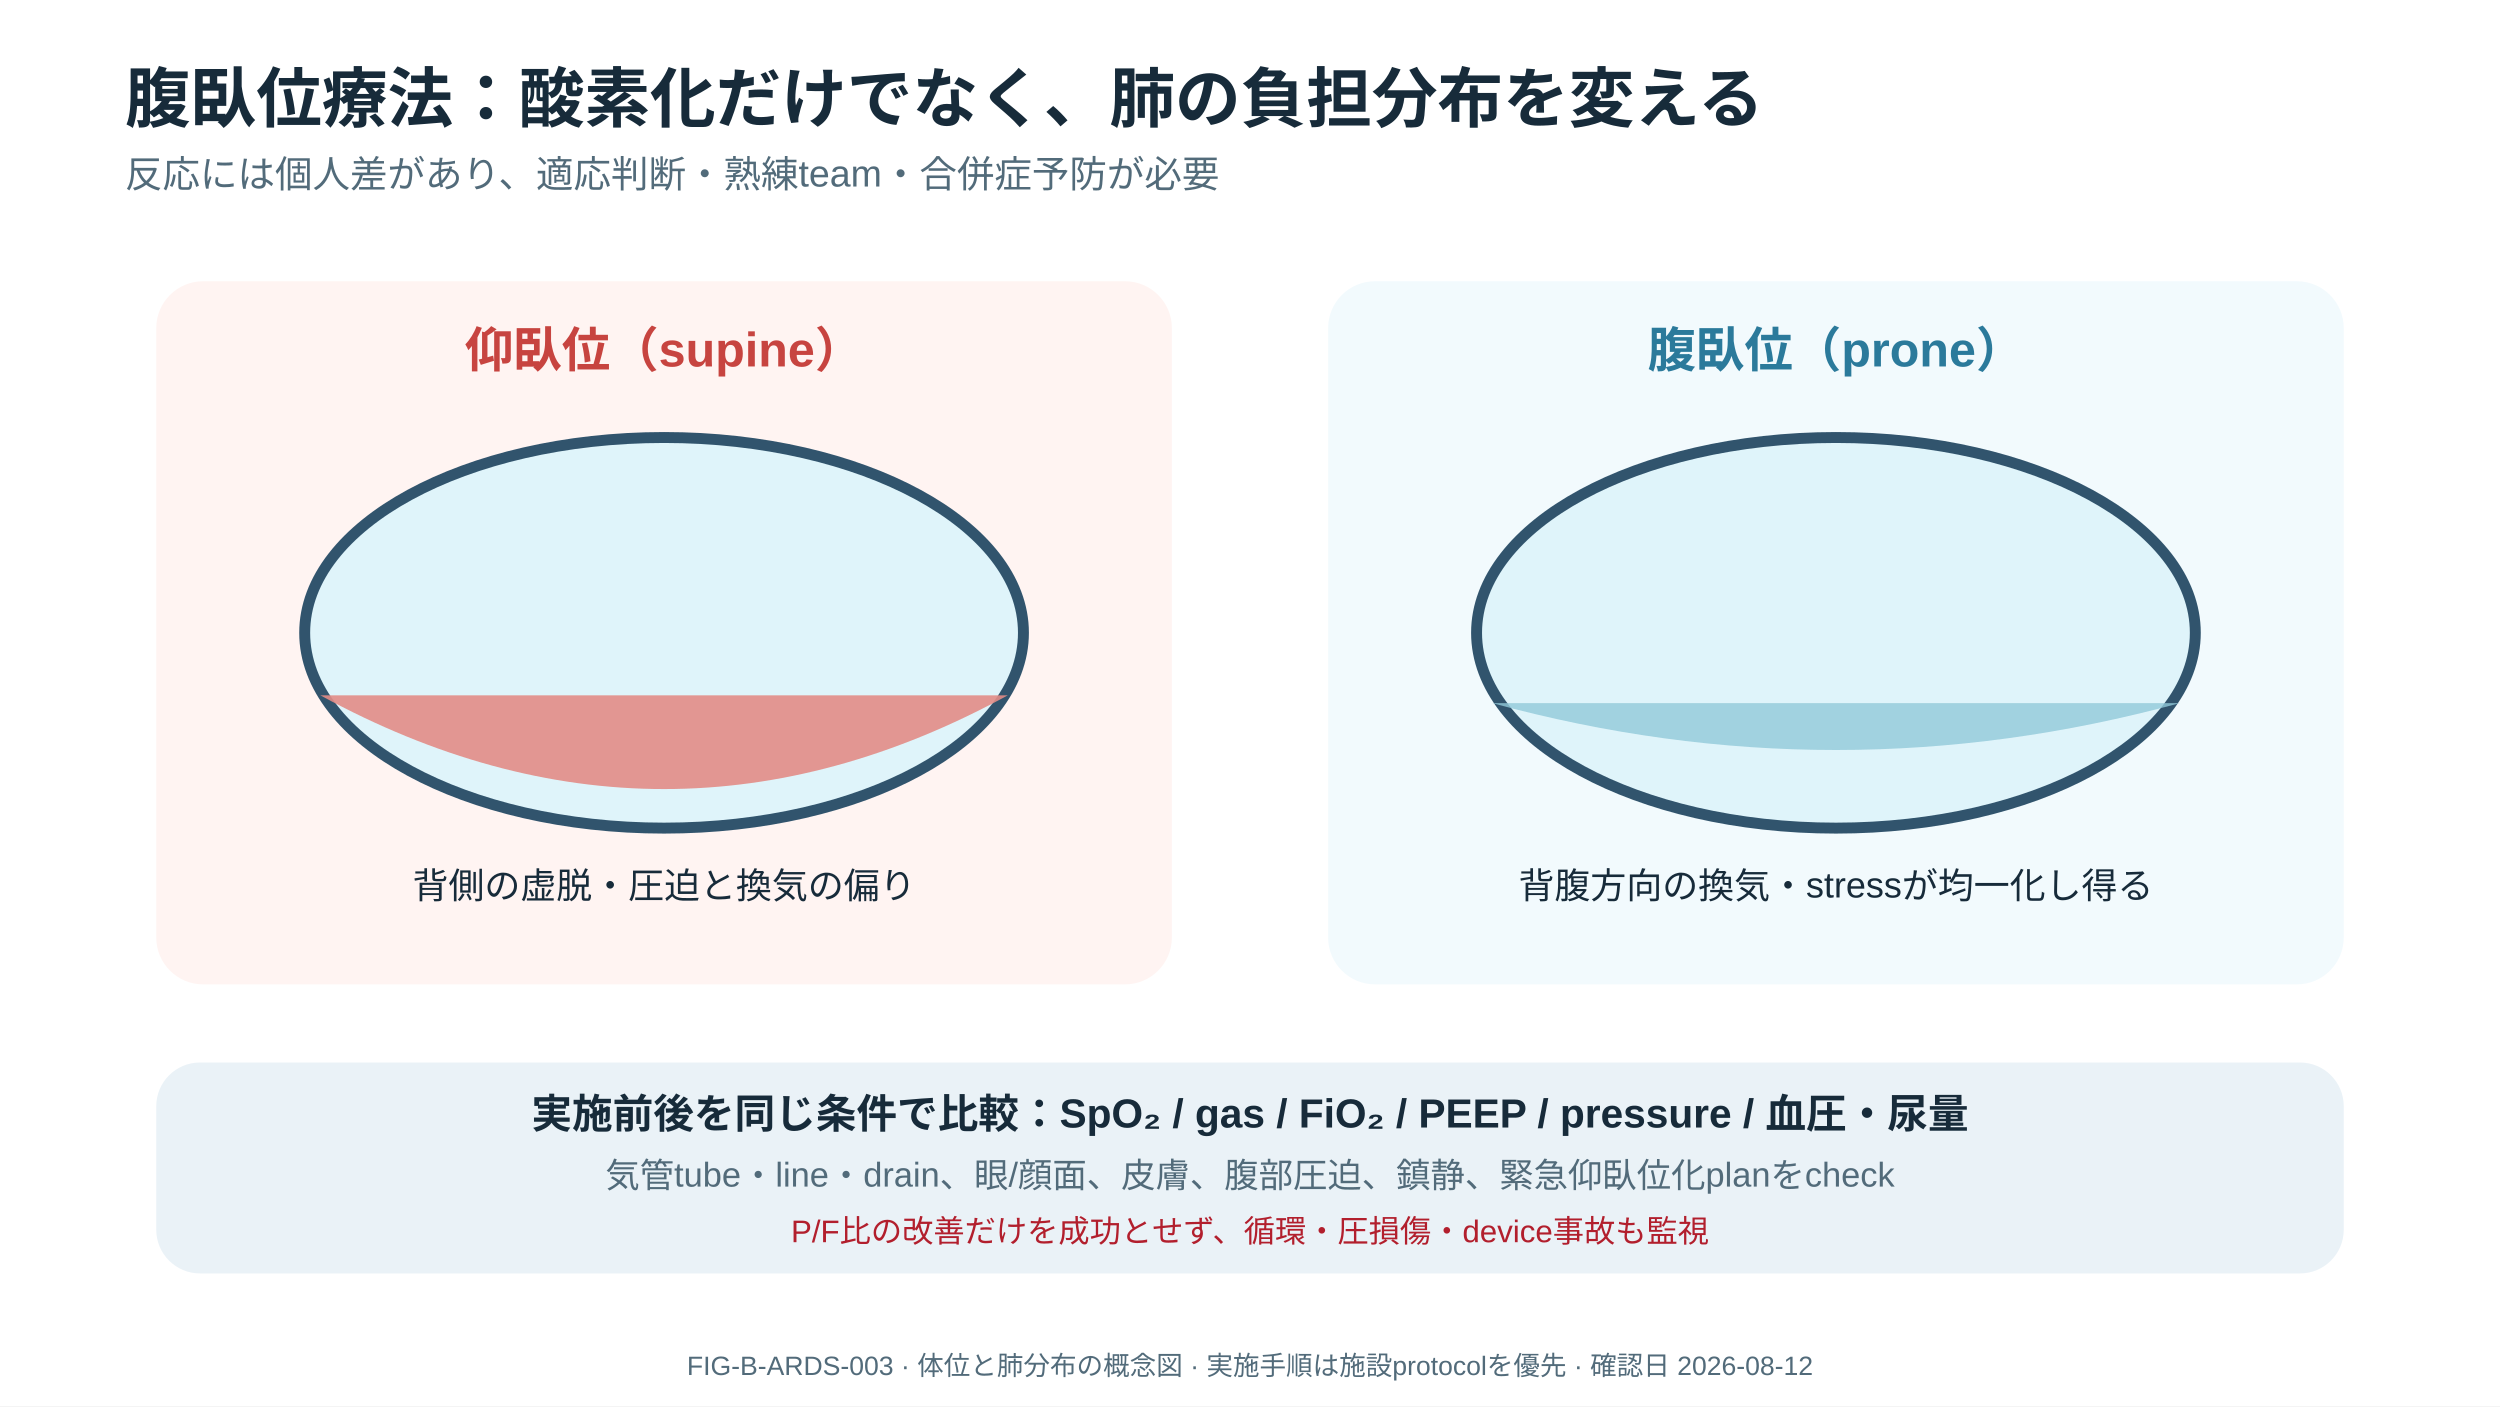
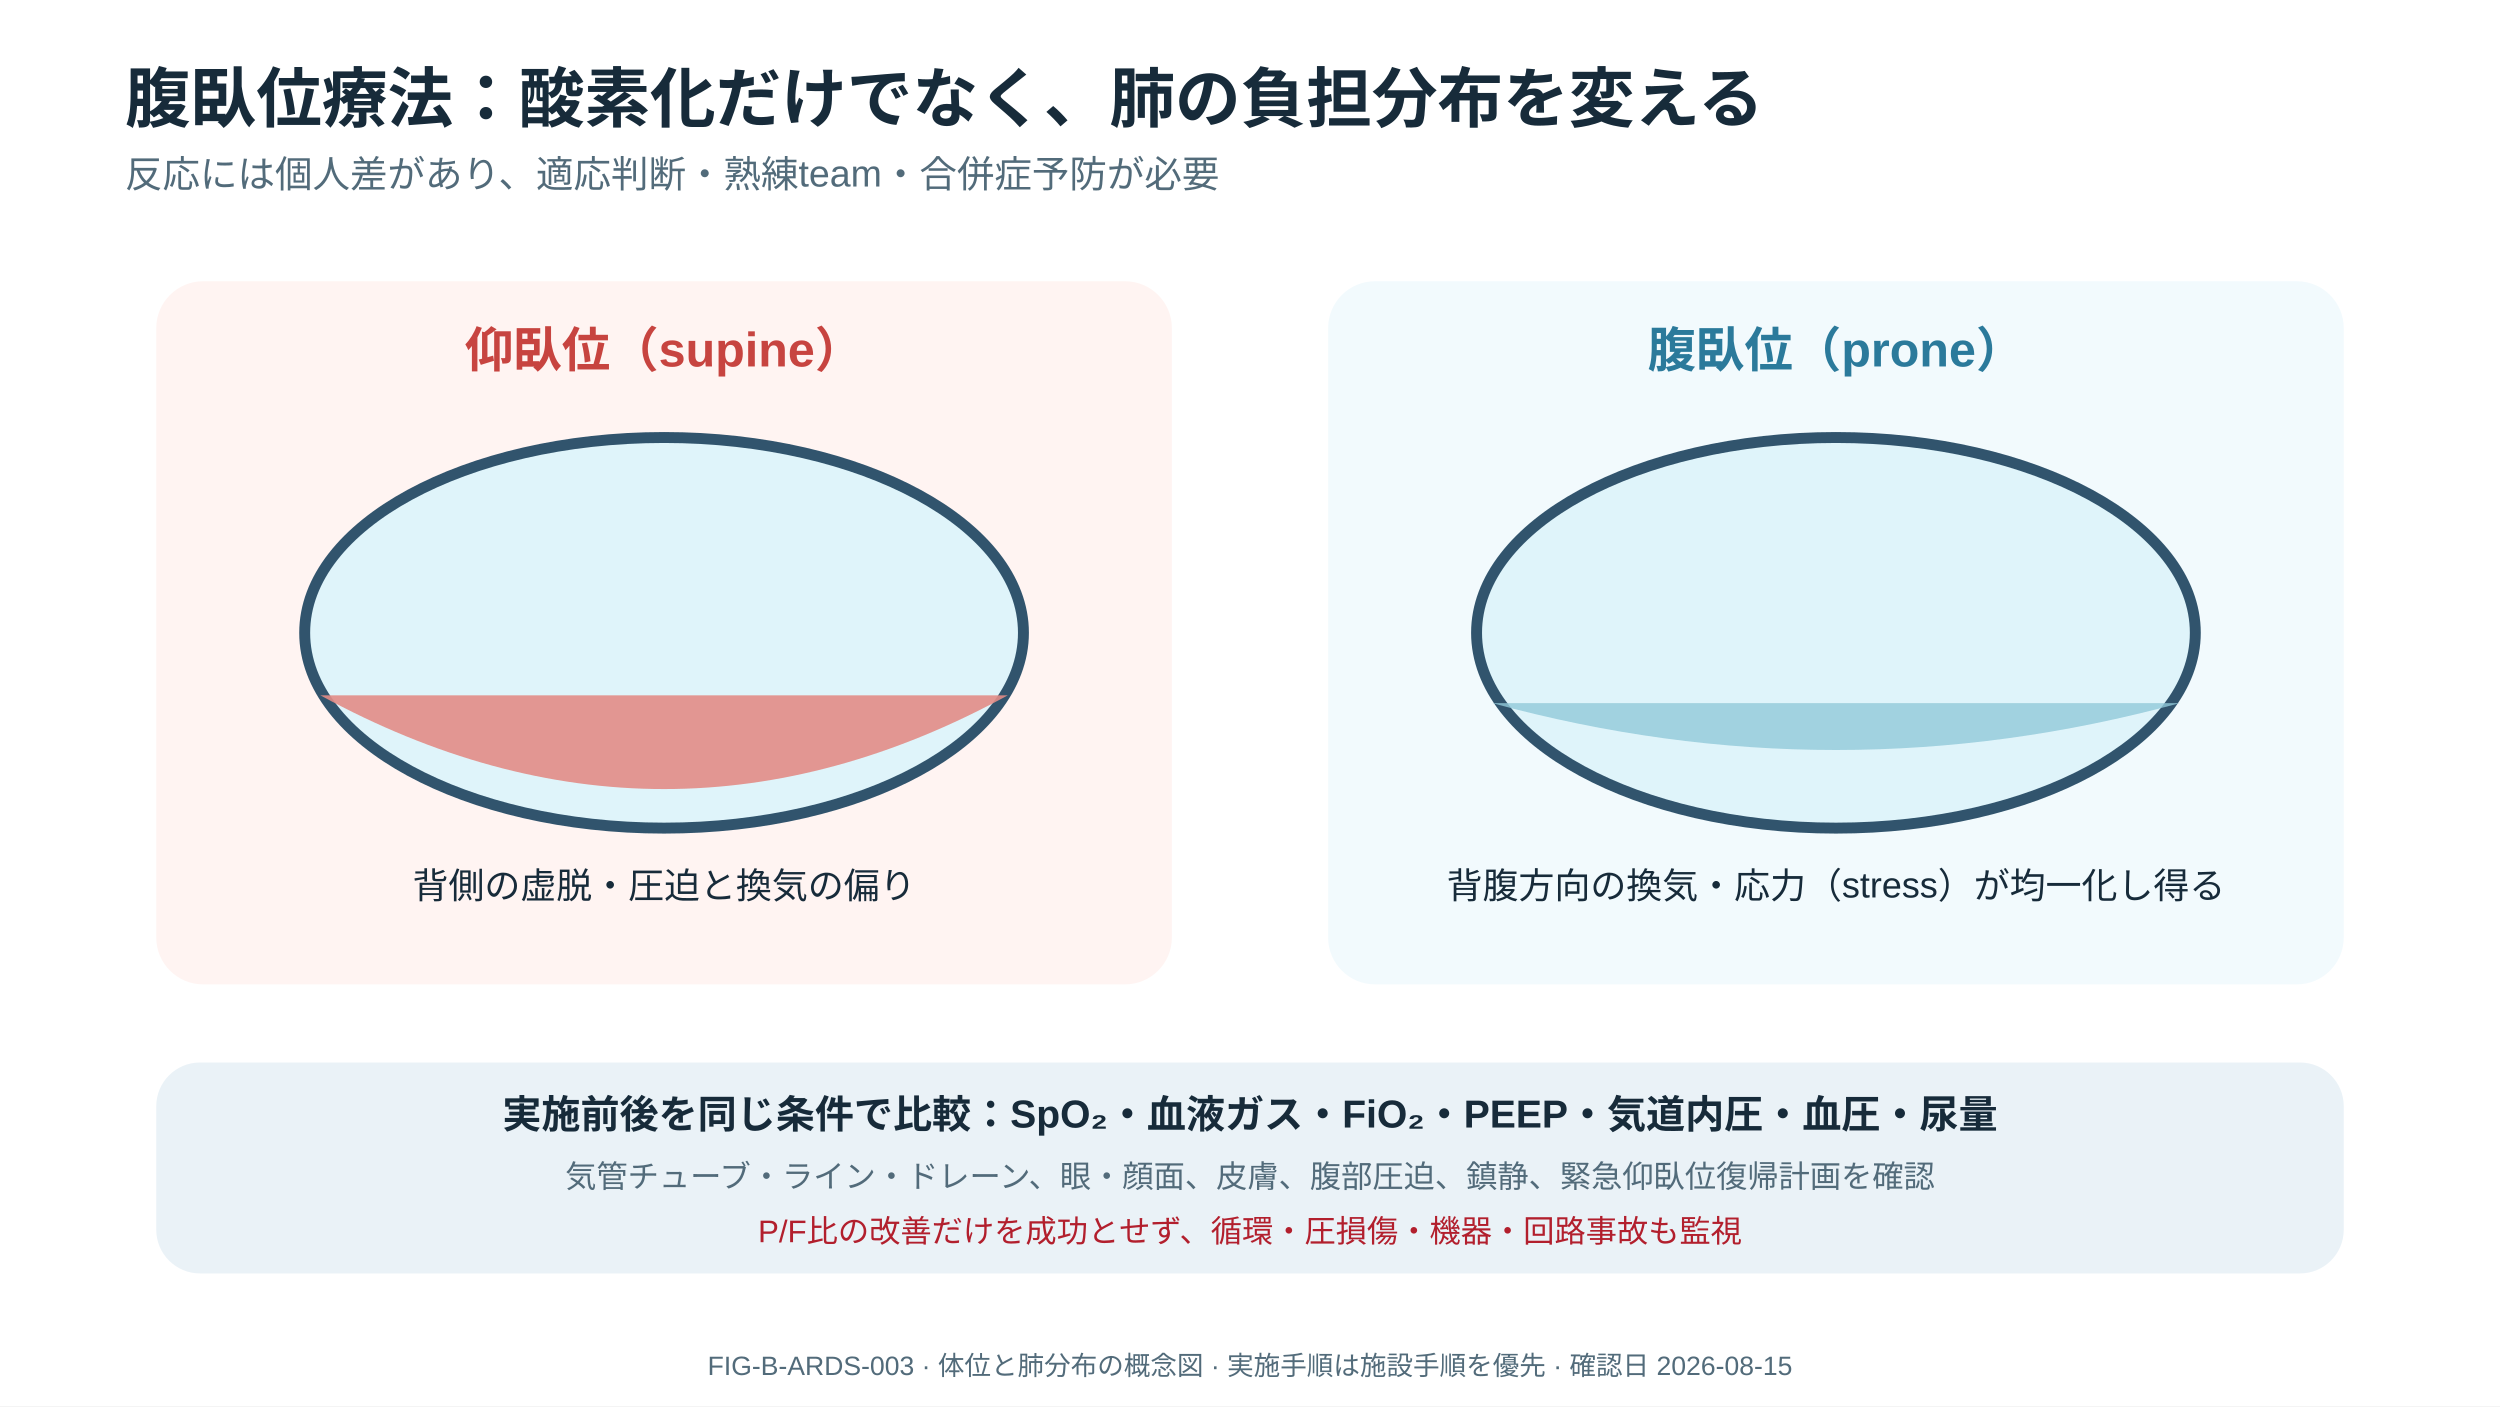
<svg xmlns="http://www.w3.org/2000/svg" width="1600" height="900" viewBox="0 0 1600 900" role="img" aria-labelledby="title desc">
  <rect width="1600" height="900" fill="#fff" />
  <text x="80" y="78" font-family="Hiragino Sans, Yu Gothic, Arial, sans-serif" font-size="42" font-weight="700" fill="#172B3A">腹臥位療法：酸素化だけでなく、肺の負担分布を変える</text>
  <text x="80" y="120" font-family="Hiragino Sans, Yu Gothic, Arial, sans-serif" font-size="24" fill="#526B7A">反応には個人差があり、適応判断・熟練team・合併症予防が必要</text>
  <rect x="100" y="180" width="650" height="450" rx="30" fill="#FFF4F2" />
  <rect x="850" y="180" width="650" height="450" rx="30" fill="#F2FAFD" />
  <g font-family="Hiragino Sans, Yu Gothic, Arial, sans-serif" text-anchor="middle">
    <text x="425" y="235" font-size="31" font-weight="700" fill="#C74440">仰臥位（supine）</text>
    <text x="1175" y="235" font-size="31" font-weight="700" fill="#2B7A9B">腹臥位（prone）</text>
  </g>
  <g stroke="#31546D" stroke-width="7">
    <ellipse cx="425" cy="405" rx="230" ry="125" fill="#DFF4FA" />
    <ellipse cx="1175" cy="405" rx="230" ry="125" fill="#DFF4FA" />
  </g>
  <path d="M205 445 Q425 565 645 445" fill="#E28C86" opacity=".9" />
  <path d="M955 450 Q1175 510 1395 450" fill="#91C9D9" opacity=".8" />
  <g font-family="Hiragino Sans, Yu Gothic, Arial, sans-serif" text-anchor="middle" fill="#172B3A">
    <text x="425" y="575" font-size="23">背側の虚脱・圧迫と換気の偏り</text>
-     <text x="1175" y="575" font-size="23">背腹方向の換気・stressが均一化し得る</text>
+     <text x="1175" y="575" font-size="23">背腹方向の換気・応力（stress）が均一化し得る</text>
  </g>
  <rect x="100" y="680" width="1400" height="135" rx="28" fill="#EAF2F7" />
-   <text x="800" y="722" text-anchor="middle" font-family="Hiragino Sans, Yu Gothic, Arial, sans-serif" font-size="26" font-weight="700" fill="#172B3A">実施前後を同じ条件で比較：SpO₂ / gas / FiO₂ / PEEP / pressure / 血圧・尿量</text>
-   <text x="800" y="760" text-anchor="middle" font-family="Hiragino Sans, Yu Gothic, Arial, sans-serif" font-size="22" fill="#526B7A">気管tube・line・drain、眼/顔面、皮膚、腹部圧迫、鎮静、緊急仰臥位化planをcheck</text>
-   <text x="800" y="795" text-anchor="middle" font-family="Hiragino Sans, Yu Gothic, Arial, sans-serif" font-size="20" fill="#B21F2D">P/F比の改善だけを成功とせず、循環・圧損傷・device事故も監視</text>
-   <text x="800" y="880" text-anchor="middle" font-family="Hiragino Sans, Yu Gothic, Arial, sans-serif" font-size="17" fill="#526B7A">FIG-B-ARDS-003 · 体位と肺分布の概念図 · 実施手順は施設protocolを優先 · 確認日 2026-08-12</text>
+   <text x="800" y="722" text-anchor="middle" font-family="Hiragino Sans, Yu Gothic, Arial, sans-serif" font-size="25" font-weight="700" fill="#172B3A">実施前後を同じ条件で比較：SpO₂・血液ガス・FiO₂・PEEP・気道内圧・血圧・尿量</text>
+   <text x="800" y="760" text-anchor="middle" font-family="Hiragino Sans, Yu Gothic, Arial, sans-serif" font-size="20" fill="#526B7A">気管チューブ・ライン・ドレーン、眼・顔面、皮膚、腹部圧迫、鎮静、緊急仰臥位復帰計画を確認</text>
+   <text x="800" y="795" text-anchor="middle" font-family="Hiragino Sans, Yu Gothic, Arial, sans-serif" font-size="20" fill="#B21F2D">P/F比の改善だけを成功とせず、循環・圧損傷・機器・回路事故も監視</text>
+   <text x="800" y="880" text-anchor="middle" font-family="Hiragino Sans, Yu Gothic, Arial, sans-serif" font-size="17" fill="#526B7A">FIG-B-ARDS-003 · 体位と肺分布の概念図 · 実施手順は施設手順を優先 · 確認日 2026-08-15</text>
</svg>
